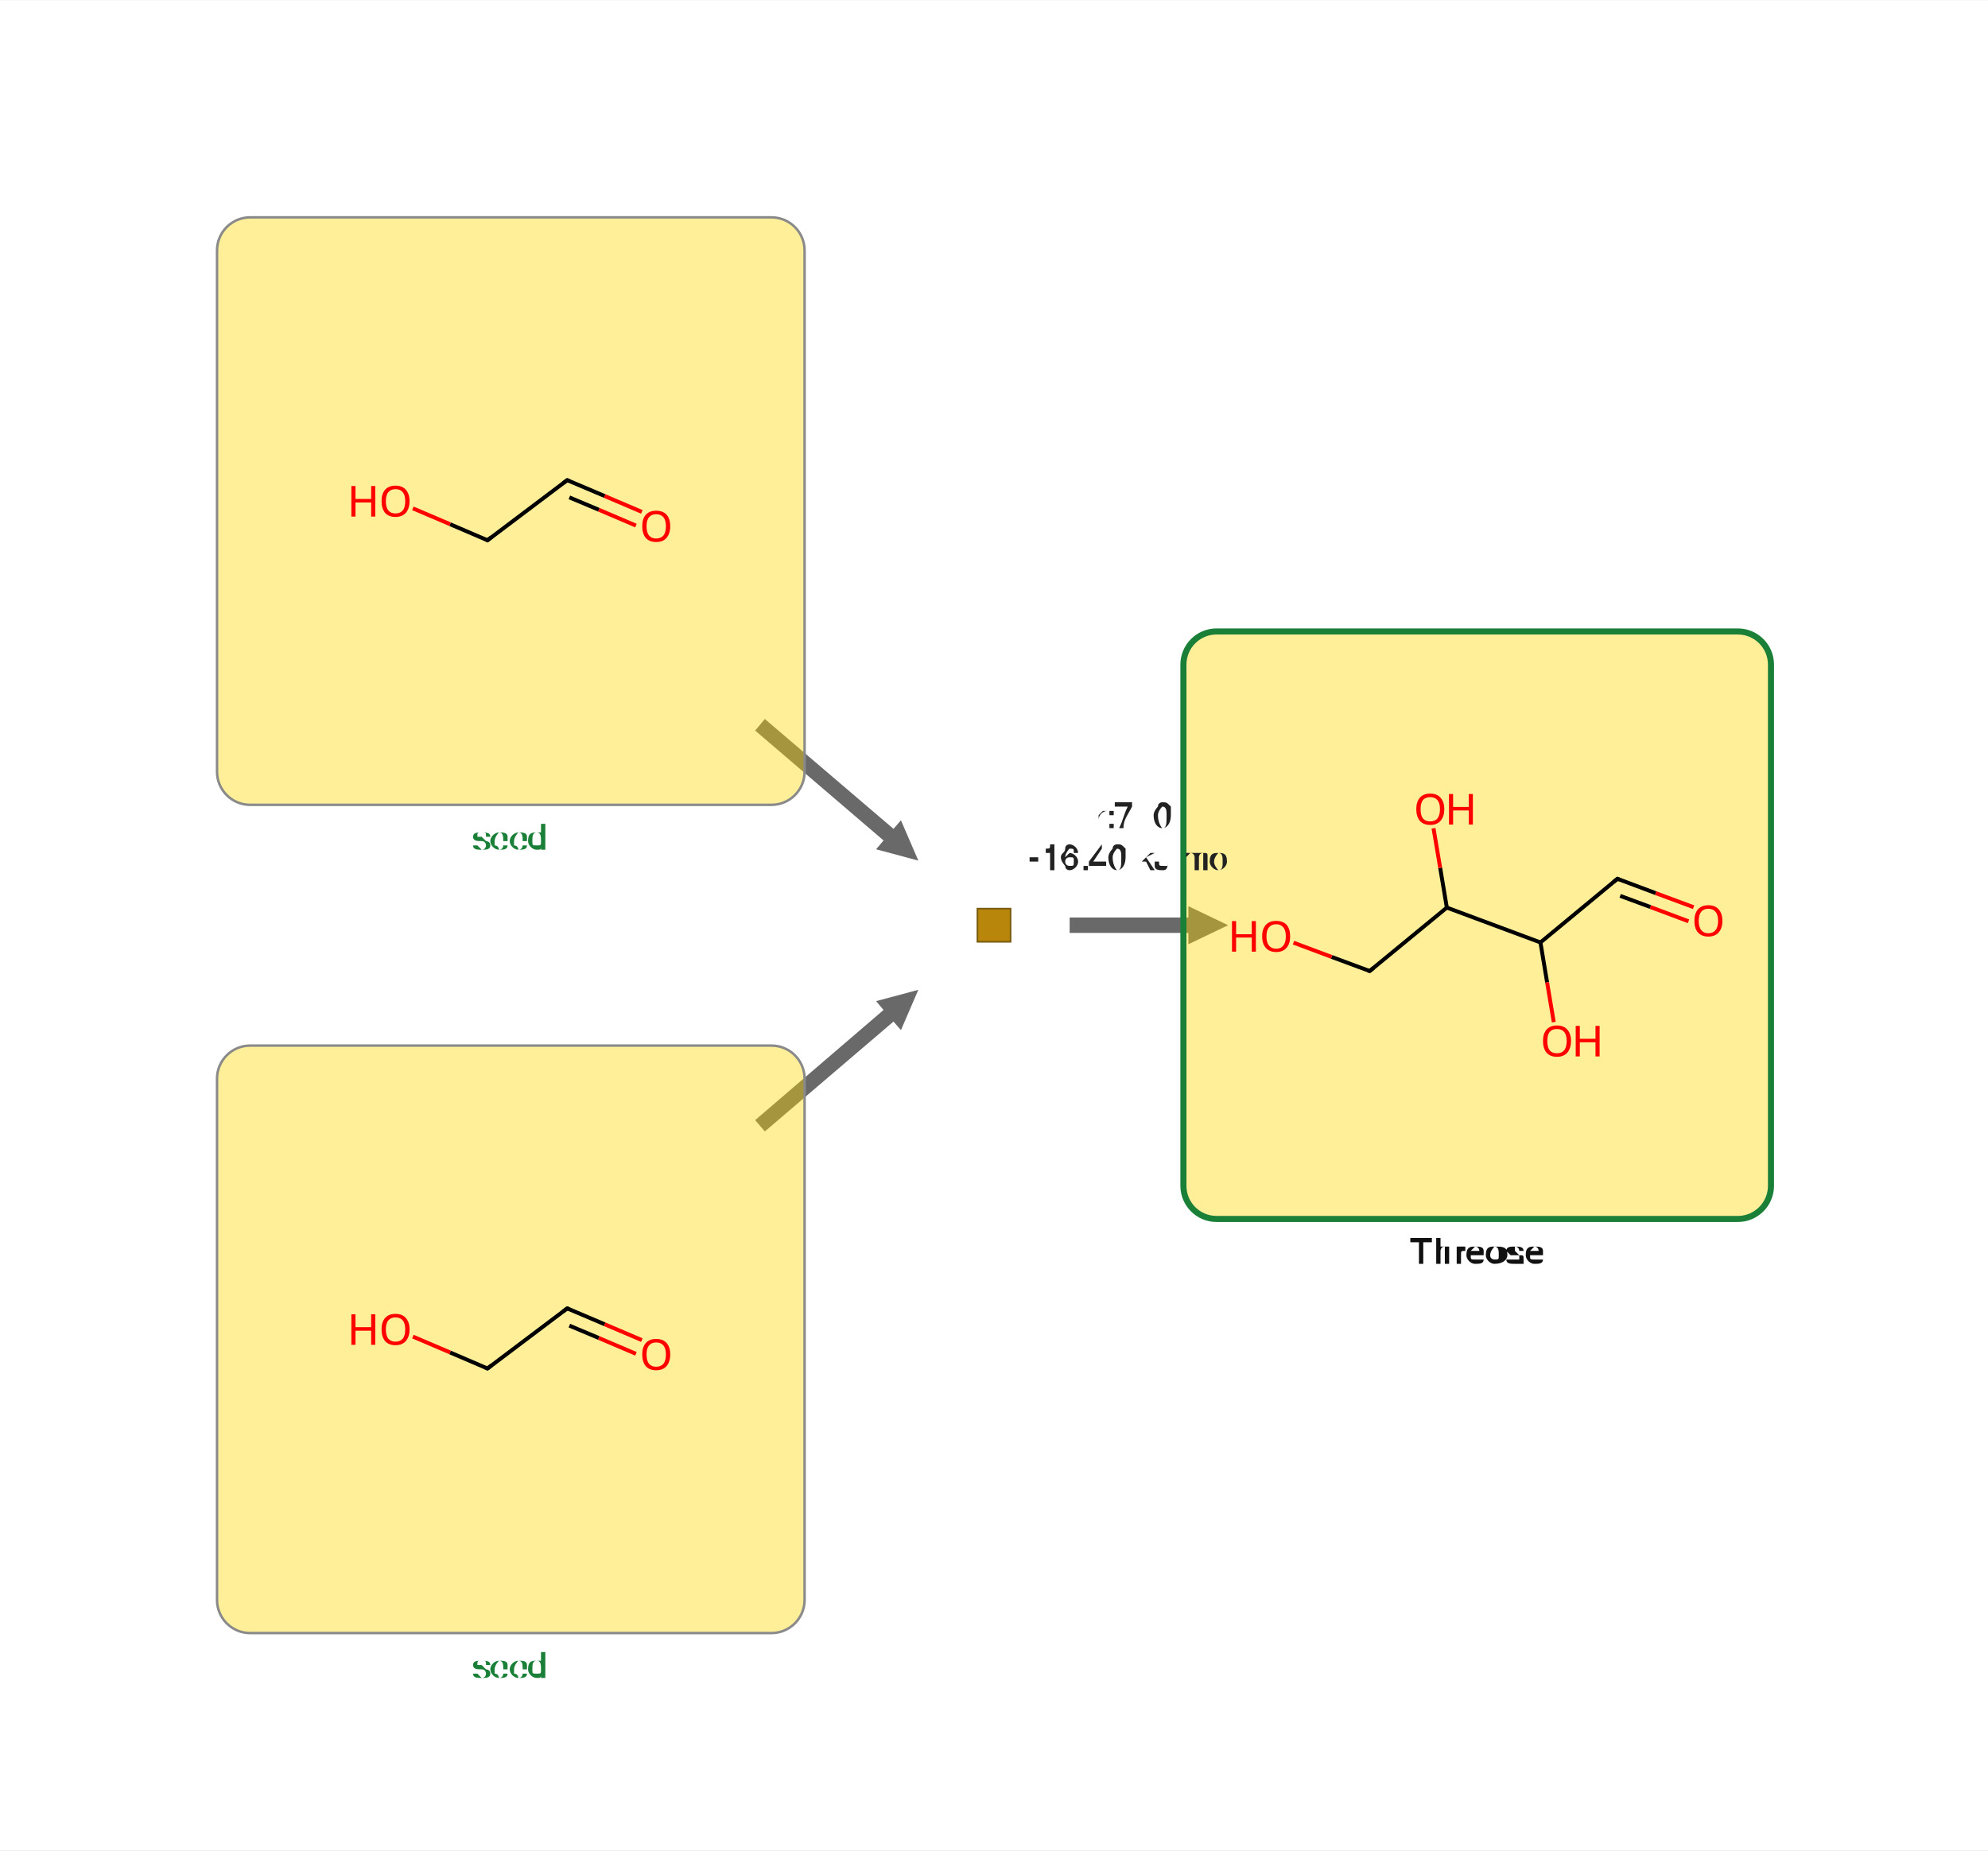
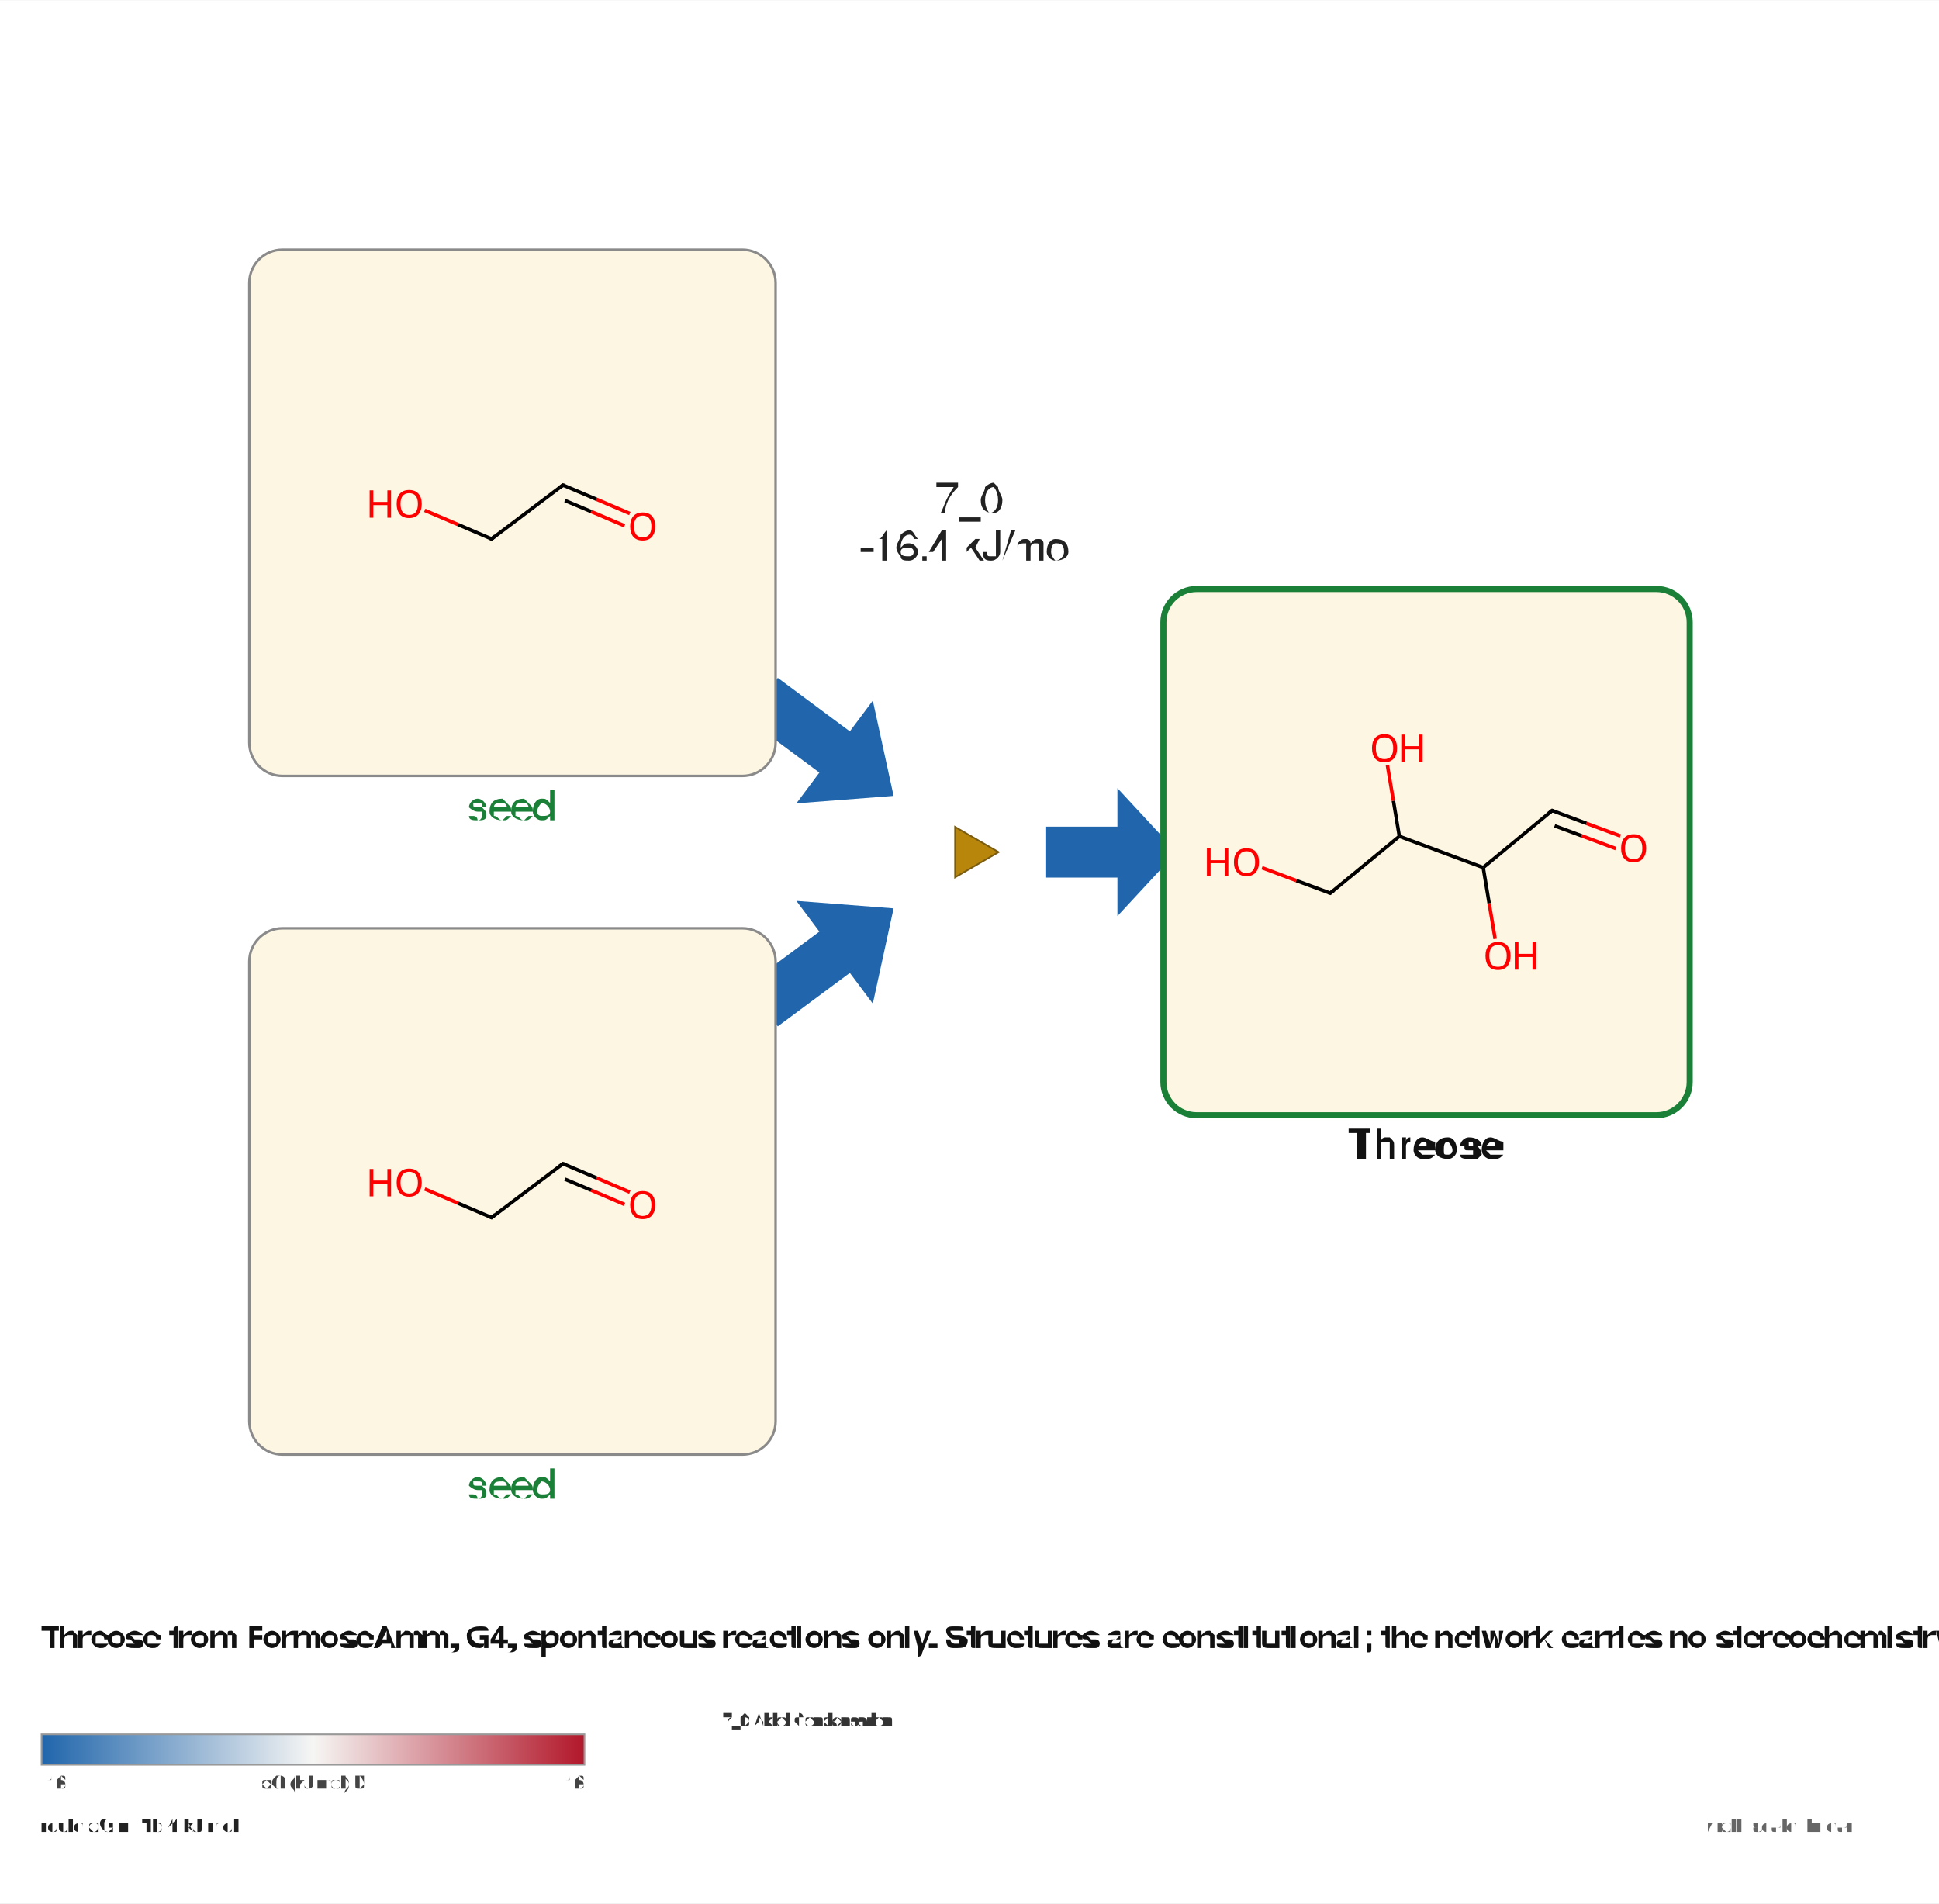
- <svg xmlns="http://www.w3.org/2000/svg" width="1100" height="1024" viewBox="0 0 1100.00 1023.61">
+ <svg xmlns="http://www.w3.org/2000/svg" width="1100" height="1080" viewBox="0 0 1100.00 1079.57">
  <rect width="100%" height="100%" fill="white" />
-   <g transform="scale(152.7778) translate(5.35,4.85)">
-     <path d="M-2.58,-0.753 L-2.114,-1.151 L-2.087,-1.12 L-2.024,-1.266 L-2.177,-1.225 L-2.15,-1.193 L-2.615,-0.794 Z" fill="#696969" opacity="1.0" />
-     <path d="M-2.615,-2.205 L-2.15,-1.807 L-2.177,-1.775 L-2.024,-1.734 L-2.087,-1.88 L-2.114,-1.849 L-2.58,-2.247 Z" fill="#696969" opacity="1.0" />
-     <path d="M-1.476,-1.472 L-1.046,-1.472 L-1.046,-1.431 L-0.902,-1.5 L-1.046,-1.569 L-1.046,-1.528 L-1.476,-1.528 Z" fill="#696969" opacity="1.0" />
-     <rect x="-1.064" y="-2.564" width="2.128" height="2.128" rx="0.12" fill="#ffd700" fill-opacity="0.4" stroke="#1a7f37" stroke-width="0.022" />
-     <svg x="-1.064" y="-2.564" width="2.128" height="2.128" viewBox="0 0 300 300" preserveAspectRatio="xMidYMid meet">
+   <g transform="scale(157.1429) translate(5.15,4.3)">
+     <text x="-5" y="1.65" font-family="Helvetica, Arial, sans-serif" font-size="0.11" text-anchor="start" fill="#111" font-weight="bold">Threose from FormoseAmm, G4, spontaneous reactions only. Structures are constitutional; the network carries no stereochemistry.</text>
+     <defs>
+       <linearGradient id="dgbar">
+         <stop offset="0.00" stop-color="#2166ac" />
+         <stop offset="0.10" stop-color="#4c83ba" />
+         <stop offset="0.20" stop-color="#76a0c9" />
+         <stop offset="0.30" stop-color="#a1bcd7" />
+         <stop offset="0.40" stop-color="#cbd9e6" />
+         <stop offset="0.50" stop-color="#f6f6f4" />
+         <stop offset="0.60" stop-color="#e8cacc" />
+         <stop offset="0.70" stop-color="#db9da4" />
+         <stop offset="0.80" stop-color="#cd717b" />
+         <stop offset="0.90" stop-color="#c04453" />
+         <stop offset="1.00" stop-color="#b2182b" />
+       </linearGradient>
+     </defs>
+     <rect x="-5" y="1.96" width="1.96" height="0.11" fill="url(#dgbar)" stroke="#999" stroke-width="0.006" />
+     <text x="-5" y="2.16" font-family="Helvetica, Arial, sans-serif" font-size="0.062" text-anchor="start" fill="#444" font-weight="normal">-16</text>
+     <text x="-4.02" y="2.16" font-family="Helvetica, Arial, sans-serif" font-size="0.062" text-anchor="middle" fill="#444" font-weight="normal">dG (kJ/mol)   0</text>
+     <text x="-3.04" y="2.16" font-family="Helvetica, Arial, sans-serif" font-size="0.062" text-anchor="end" fill="#444" font-weight="normal">+16</text>
+     <text x="-2.54" y="1.93" font-family="Helvetica, Arial, sans-serif" font-size="0.058" text-anchor="start" fill="#333" font-weight="normal">7_0  Aldol Condensation</text>
+     <text x="-5" y="2.31" font-family="Helvetica, Arial, sans-serif" font-size="0.068" text-anchor="start" fill="#222" font-weight="normal">route dG = -16.4 kJ/mol</text>
+     <text x="1" y="2.31" font-family="Helvetica, Arial, sans-serif" font-size="0.068" text-anchor="start" fill="#666" font-weight="normal">width scale: linear</text>
+     <path d="M-2.342,-0.596 L-2.082,-0.789 L-1.999,-0.678 L-1.924,-1.022 L-2.275,-1.049 L-2.192,-0.938 L-2.453,-0.744 Z" fill="#2166ac" opacity="1.0" />
+     <path d="M-2.453,-1.706 L-2.192,-1.512 L-2.275,-1.401 L-1.924,-1.428 L-1.999,-1.772 L-2.082,-1.661 L-2.342,-1.854 Z" fill="#2166ac" opacity="1.0" />
+     <path d="M-1.376,-1.133 L-1.116,-1.133 L-1.116,-0.994 L-0.902,-1.225 L-1.116,-1.456 L-1.116,-1.317 L-1.376,-1.317 Z" fill="#2166ac" opacity="1.0" />
+     <rect x="-0.95" y="-2.175" width="1.9" height="1.9" rx="0.12" fill="#fdf6e3" fill-opacity="1.0" stroke="#1a7f37" stroke-width="0.022" />
+     <svg x="-0.95" y="-2.175" width="1.9" height="1.9" viewBox="0 0 300 300" preserveAspectRatio="xMidYMid meet">
      <path class="bond-0 atom-0 atom-1" d="M 260.5,140.8 L 241.1,133.6" style="fill:none;fill-rule:evenodd;stroke:#FF0000;stroke-width:2.0px;stroke-linecap:butt;stroke-linejoin:miter;stroke-opacity:1" />
      <path class="bond-0 atom-0 atom-1" d="M 241.1,133.6 L 221.6,126.3" style="fill:none;fill-rule:evenodd;stroke:#000000;stroke-width:2.0px;stroke-linecap:butt;stroke-linejoin:miter;stroke-opacity:1" />
      <path class="bond-0 atom-0 atom-1" d="M 257.9,148.0 L 238.4,140.7" style="fill:none;fill-rule:evenodd;stroke:#FF0000;stroke-width:2.0px;stroke-linecap:butt;stroke-linejoin:miter;stroke-opacity:1" />
      <path class="bond-0 atom-0 atom-1" d="M 238.4,140.7 L 223.0,135.0" style="fill:none;fill-rule:evenodd;stroke:#000000;stroke-width:2.0px;stroke-linecap:butt;stroke-linejoin:miter;stroke-opacity:1" />
      <path class="bond-1 atom-1 atom-2" d="M 221.6,126.3 L 182.3,158.8" style="fill:none;fill-rule:evenodd;stroke:#000000;stroke-width:2.0px;stroke-linecap:butt;stroke-linejoin:miter;stroke-opacity:1" />
      <path class="bond-2 atom-2 atom-3" d="M 182.3,158.8 L 185.7,179.2" style="fill:none;fill-rule:evenodd;stroke:#000000;stroke-width:2.0px;stroke-linecap:butt;stroke-linejoin:miter;stroke-opacity:1" />
      <path class="bond-2 atom-2 atom-3" d="M 185.7,179.2 L 189.1,199.5" style="fill:none;fill-rule:evenodd;stroke:#FF0000;stroke-width:2.0px;stroke-linecap:butt;stroke-linejoin:miter;stroke-opacity:1" />
      <path class="bond-3 atom-2 atom-4" d="M 182.3,158.8 L 134.5,141.0" style="fill:none;fill-rule:evenodd;stroke:#000000;stroke-width:2.0px;stroke-linecap:butt;stroke-linejoin:miter;stroke-opacity:1" />
      <path class="bond-4 atom-4 atom-5" d="M 134.5,141.0 L 131.1,120.7" style="fill:none;fill-rule:evenodd;stroke:#000000;stroke-width:2.0px;stroke-linecap:butt;stroke-linejoin:miter;stroke-opacity:1" />
      <path class="bond-4 atom-4 atom-5" d="M 131.1,120.7 L 127.7,100.5" style="fill:none;fill-rule:evenodd;stroke:#FF0000;stroke-width:2.0px;stroke-linecap:butt;stroke-linejoin:miter;stroke-opacity:1" />
      <path class="bond-5 atom-4 atom-6" d="M 134.5,141.0 L 95.1,173.4" style="fill:none;fill-rule:evenodd;stroke:#000000;stroke-width:2.0px;stroke-linecap:butt;stroke-linejoin:miter;stroke-opacity:1" />
      <path class="bond-6 atom-6 atom-7" d="M 95.1,173.4 L 75.7,166.2" style="fill:none;fill-rule:evenodd;stroke:#000000;stroke-width:2.0px;stroke-linecap:butt;stroke-linejoin:miter;stroke-opacity:1" />
      <path class="bond-6 atom-6 atom-7" d="M 75.7,166.2 L 56.2,158.9" style="fill:none;fill-rule:evenodd;stroke:#FF0000;stroke-width:2.0px;stroke-linecap:butt;stroke-linejoin:miter;stroke-opacity:1" />
      <path d="M 222.5,126.7 L 221.6,126.3 L 219.6,127.9" style="fill:none;stroke:#000000;stroke-width:2.0px;stroke-linecap:butt;stroke-linejoin:miter;stroke-miterlimit:10;stroke-opacity:1;" />
      <path d="M 97.1,171.8 L 95.1,173.4 L 94.2,173.1" style="fill:none;stroke:#000000;stroke-width:2.0px;stroke-linecap:butt;stroke-linejoin:miter;stroke-miterlimit:10;stroke-opacity:1;" />
      <path class="atom-0" d="M 260.9 147.8 Q 260.9 144.0, 262.7 141.9 Q 264.6 139.8, 268.0 139.8 Q 271.5 139.8, 273.3 141.9 Q 275.2 144.0, 275.2 147.8 Q 275.2 151.5, 273.3 153.7 Q 271.4 155.8, 268.0 155.8 Q 264.6 155.8, 262.7 153.7 Q 260.9 151.6, 260.9 147.8 M 268.0 154.1 Q 270.4 154.1, 271.7 152.5 Q 273.0 150.9, 273.0 147.8 Q 273.0 144.7, 271.7 143.2 Q 270.4 141.6, 268.0 141.6 Q 265.7 141.6, 264.4 143.1 Q 263.1 144.7, 263.1 147.8 Q 263.1 150.9, 264.4 152.5 Q 265.7 154.1, 268.0 154.1 " fill="#FF0000" />
      <path class="atom-3" d="M 183.6 209.1 Q 183.6 205.4, 185.4 203.3 Q 187.3 201.2, 190.7 201.2 Q 194.2 201.2, 196.0 203.3 Q 197.9 205.4, 197.9 209.1 Q 197.9 212.9, 196.0 215.1 Q 194.1 217.2, 190.7 217.2 Q 187.3 217.2, 185.4 215.1 Q 183.6 212.9, 183.6 209.1 M 190.7 215.4 Q 193.1 215.4, 194.4 213.9 Q 195.7 212.2, 195.7 209.1 Q 195.7 206.1, 194.4 204.5 Q 193.1 203.0, 190.7 203.0 Q 188.3 203.0, 187.0 204.5 Q 185.8 206.0, 185.8 209.1 Q 185.8 212.3, 187.0 213.9 Q 188.3 215.4, 190.7 215.4 " fill="#FF0000" />
      <path class="atom-3" d="M 200.3 201.4 L 202.4 201.4 L 202.4 208.0 L 210.4 208.0 L 210.4 201.4 L 212.5 201.4 L 212.5 217.0 L 210.4 217.0 L 210.4 209.8 L 202.4 209.8 L 202.4 217.0 L 200.3 217.0 L 200.3 201.4 " fill="#FF0000" />
      <path class="atom-5" d="M 118.9 90.7 Q 118.9 87.0, 120.7 84.9 Q 122.5 82.8, 126.0 82.8 Q 129.5 82.8, 131.3 84.9 Q 133.2 87.0, 133.2 90.7 Q 133.2 94.5, 131.3 96.7 Q 129.4 98.8, 126.0 98.8 Q 122.6 98.8, 120.7 96.7 Q 118.9 94.5, 118.9 90.7 M 126.0 97.0 Q 128.4 97.0, 129.7 95.5 Q 131.0 93.8, 131.0 90.7 Q 131.0 87.7, 129.7 86.1 Q 128.4 84.6, 126.0 84.6 Q 123.6 84.6, 122.3 86.1 Q 121.1 87.6, 121.1 90.7 Q 121.1 93.9, 122.3 95.5 Q 123.6 97.0, 126.0 97.0 " fill="#FF0000" />
      <path class="atom-5" d="M 135.6 83.0 L 137.7 83.0 L 137.7 89.6 L 145.7 89.6 L 145.7 83.0 L 147.8 83.0 L 147.8 98.6 L 145.7 98.6 L 145.7 91.4 L 137.7 91.4 L 137.7 98.6 L 135.6 98.6 L 135.6 83.0 " fill="#FF0000" />
      <path class="atom-7" d="M 24.8 147.9 L 26.9 147.9 L 26.9 154.6 L 34.9 154.6 L 34.9 147.9 L 37.0 147.9 L 37.0 163.5 L 34.9 163.5 L 34.9 156.3 L 26.9 156.3 L 26.9 163.5 L 24.8 163.5 L 24.8 147.9 " fill="#FF0000" />
      <path class="atom-7" d="M 40.2 155.7 Q 40.2 151.9, 42.1 149.8 Q 43.9 147.8, 47.4 147.8 Q 50.8 147.8, 52.7 149.8 Q 54.5 151.9, 54.5 155.7 Q 54.5 159.5, 52.6 161.6 Q 50.8 163.7, 47.4 163.7 Q 43.9 163.7, 42.1 161.6 Q 40.2 159.5, 40.2 155.7 M 47.4 162.0 Q 49.7 162.0, 51.0 160.4 Q 52.3 158.8, 52.3 155.7 Q 52.3 152.6, 51.0 151.1 Q 49.7 149.5, 47.4 149.5 Q 45.0 149.5, 43.7 151.1 Q 42.4 152.6, 42.4 155.7 Q 42.4 158.8, 43.7 160.4 Q 45.0 162.0, 47.4 162.0 " fill="#FF0000" />
    </svg>
-     <text x="0" y="-0.274" font-family="Helvetica, Arial, sans-serif" font-size="0.125" text-anchor="middle" fill="#111" font-weight="bold">Threose</text>
-     <path d="M-1.69,-1.56 L-1.81,-1.56 L-1.81,-1.44 L-1.69,-1.44 Z" fill="#b8860b" stroke="#7a5c10" stroke-width="0.006" />
-     <text x="-1.244" y="-1.85" font-family="Helvetica, Arial, sans-serif" font-size="0.125" text-anchor="middle" fill="#222" font-weight="normal">r:7_0</text>
-     <text x="-1.244" y="-1.7" font-family="Helvetica, Arial, sans-serif" font-size="0.125" text-anchor="middle" fill="#222" font-weight="normal">-16.40 kJ/mol</text>
-     <rect x="-4.564" y="-1.064" width="2.128" height="2.128" rx="0.12" fill="#ffd700" fill-opacity="0.4" stroke="#8a8a8a" stroke-width="0.009" />
-     <svg x="-4.564" y="-1.064" width="2.128" height="2.128" viewBox="0 0 300 300" preserveAspectRatio="xMidYMid meet">
+     <text x="0" y="-0.116" font-family="Helvetica, Arial, sans-serif" font-size="0.145" text-anchor="middle" fill="#111" font-weight="bold">Threose</text>
+     <path d="M-1.545,-1.225 L-1.702,-1.316 L-1.702,-1.134 Z" fill="#b8860b" stroke="#7a5c10" stroke-width="0.006" />
+     <text x="-1.65" y="-2.45" font-family="Helvetica, Arial, sans-serif" font-size="0.145" text-anchor="middle" fill="#222" font-weight="normal">7_0</text>
+     <text x="-1.65" y="-2.276" font-family="Helvetica, Arial, sans-serif" font-size="0.145" text-anchor="middle" fill="#222" font-weight="normal">-16.4 kJ/mol</text>
+     <rect x="-4.25" y="-0.95" width="1.9" height="1.9" rx="0.12" fill="#fdf6e3" fill-opacity="1.0" stroke="#8a8a8a" stroke-width="0.009" />
+     <svg x="-4.25" y="-0.95" width="1.9" height="1.9" viewBox="0 0 300 300" preserveAspectRatio="xMidYMid meet">
      <path class="bond-0 atom-0 atom-1" d="M 216.9,150.4 L 197.9,142.3" style="fill:none;fill-rule:evenodd;stroke:#FF0000;stroke-width:2.0px;stroke-linecap:butt;stroke-linejoin:miter;stroke-opacity:1" />
      <path class="bond-0 atom-0 atom-1" d="M 197.9,142.3 L 178.8,134.2" style="fill:none;fill-rule:evenodd;stroke:#000000;stroke-width:2.0px;stroke-linecap:butt;stroke-linejoin:miter;stroke-opacity:1" />
      <path class="bond-0 atom-0 atom-1" d="M 213.9,157.4 L 194.9,149.3" style="fill:none;fill-rule:evenodd;stroke:#FF0000;stroke-width:2.0px;stroke-linecap:butt;stroke-linejoin:miter;stroke-opacity:1" />
      <path class="bond-0 atom-0 atom-1" d="M 194.9,149.3 L 179.9,143.0" style="fill:none;fill-rule:evenodd;stroke:#000000;stroke-width:2.0px;stroke-linecap:butt;stroke-linejoin:miter;stroke-opacity:1" />
      <path class="bond-1 atom-1 atom-2" d="M 178.8,134.2 L 138.1,164.9" style="fill:none;fill-rule:evenodd;stroke:#000000;stroke-width:2.0px;stroke-linecap:butt;stroke-linejoin:miter;stroke-opacity:1" />
      <path class="bond-2 atom-2 atom-3" d="M 138.1,164.9 L 119.0,156.7" style="fill:none;fill-rule:evenodd;stroke:#000000;stroke-width:2.0px;stroke-linecap:butt;stroke-linejoin:miter;stroke-opacity:1" />
      <path class="bond-2 atom-2 atom-3" d="M 119.0,156.7 L 100.0,148.6" style="fill:none;fill-rule:evenodd;stroke:#FF0000;stroke-width:2.0px;stroke-linecap:butt;stroke-linejoin:miter;stroke-opacity:1" />
      <path d="M 179.8,134.6 L 178.8,134.2 L 176.8,135.7" style="fill:none;stroke:#000000;stroke-width:2.0px;stroke-linecap:butt;stroke-linejoin:miter;stroke-miterlimit:10;stroke-opacity:1;" />
      <path d="M 140.1,163.3 L 138.1,164.9 L 137.1,164.4" style="fill:none;stroke:#000000;stroke-width:2.0px;stroke-linecap:butt;stroke-linejoin:miter;stroke-miterlimit:10;stroke-opacity:1;" />
      <path class="atom-0" d="M 217.1 157.7 Q 217.1 154.0, 218.9 151.9 Q 220.8 149.8, 224.2 149.8 Q 227.7 149.8, 229.6 151.9 Q 231.4 154.0, 231.4 157.7 Q 231.4 161.5, 229.5 163.7 Q 227.7 165.8, 224.2 165.8 Q 220.8 165.8, 218.9 163.7 Q 217.1 161.5, 217.1 157.7 M 224.2 164.0 Q 226.6 164.0, 227.9 162.5 Q 229.2 160.9, 229.2 157.7 Q 229.2 154.7, 227.9 153.1 Q 226.6 151.6, 224.2 151.6 Q 221.9 151.6, 220.6 153.1 Q 219.3 154.6, 219.3 157.7 Q 219.3 160.9, 220.6 162.5 Q 221.9 164.0, 224.2 164.0 " fill="#FF0000" />
      <path class="atom-3" d="M 68.6 137.2 L 70.7 137.2 L 70.7 143.8 L 78.7 143.8 L 78.7 137.2 L 80.8 137.2 L 80.8 152.8 L 78.7 152.8 L 78.7 145.6 L 70.7 145.6 L 70.7 152.8 L 68.6 152.8 L 68.6 137.2 " fill="#FF0000" />
      <path class="atom-3" d="M 84.0 144.9 Q 84.0 141.2, 85.8 139.1 Q 87.7 137.0, 91.1 137.0 Q 94.6 137.0, 96.4 139.1 Q 98.3 141.2, 98.3 144.9 Q 98.3 148.7, 96.4 150.9 Q 94.5 153.0, 91.1 153.0 Q 87.7 153.0, 85.8 150.9 Q 84.0 148.7, 84.0 144.9 M 91.1 151.2 Q 93.5 151.2, 94.8 149.7 Q 96.1 148.1, 96.1 144.9 Q 96.1 141.9, 94.8 140.3 Q 93.5 138.8, 91.1 138.8 Q 88.8 138.8, 87.5 140.3 Q 86.2 141.8, 86.2 144.9 Q 86.2 148.1, 87.5 149.7 Q 88.8 151.2, 91.1 151.2 " fill="#FF0000" />
    </svg>
-     <text x="-3.5" y="1.226" font-family="Helvetica, Arial, sans-serif" font-size="0.125" text-anchor="middle" fill="#1a7f37" font-weight="normal">seed</text>
-     <rect x="-4.564" y="-4.064" width="2.128" height="2.128" rx="0.12" fill="#ffd700" fill-opacity="0.4" stroke="#8a8a8a" stroke-width="0.009" />
-     <svg x="-4.564" y="-4.064" width="2.128" height="2.128" viewBox="0 0 300 300" preserveAspectRatio="xMidYMid meet">
+     <text x="-3.3" y="1.109" font-family="Helvetica, Arial, sans-serif" font-size="0.145" text-anchor="middle" fill="#1a7f37" font-weight="normal">seed</text>
+     <rect x="-4.25" y="-3.4" width="1.9" height="1.9" rx="0.12" fill="#fdf6e3" fill-opacity="1.0" stroke="#8a8a8a" stroke-width="0.009" />
+     <svg x="-4.25" y="-3.4" width="1.9" height="1.9" viewBox="0 0 300 300" preserveAspectRatio="xMidYMid meet">
      <path class="bond-0 atom-0 atom-1" d="M 216.9,150.4 L 197.9,142.3" style="fill:none;fill-rule:evenodd;stroke:#FF0000;stroke-width:2.0px;stroke-linecap:butt;stroke-linejoin:miter;stroke-opacity:1" />
      <path class="bond-0 atom-0 atom-1" d="M 197.9,142.3 L 178.8,134.2" style="fill:none;fill-rule:evenodd;stroke:#000000;stroke-width:2.0px;stroke-linecap:butt;stroke-linejoin:miter;stroke-opacity:1" />
      <path class="bond-0 atom-0 atom-1" d="M 213.9,157.4 L 194.9,149.3" style="fill:none;fill-rule:evenodd;stroke:#FF0000;stroke-width:2.0px;stroke-linecap:butt;stroke-linejoin:miter;stroke-opacity:1" />
      <path class="bond-0 atom-0 atom-1" d="M 194.9,149.3 L 179.9,143.0" style="fill:none;fill-rule:evenodd;stroke:#000000;stroke-width:2.0px;stroke-linecap:butt;stroke-linejoin:miter;stroke-opacity:1" />
      <path class="bond-1 atom-1 atom-2" d="M 178.8,134.2 L 138.1,164.9" style="fill:none;fill-rule:evenodd;stroke:#000000;stroke-width:2.0px;stroke-linecap:butt;stroke-linejoin:miter;stroke-opacity:1" />
      <path class="bond-2 atom-2 atom-3" d="M 138.1,164.9 L 119.0,156.7" style="fill:none;fill-rule:evenodd;stroke:#000000;stroke-width:2.0px;stroke-linecap:butt;stroke-linejoin:miter;stroke-opacity:1" />
      <path class="bond-2 atom-2 atom-3" d="M 119.0,156.7 L 100.0,148.6" style="fill:none;fill-rule:evenodd;stroke:#FF0000;stroke-width:2.0px;stroke-linecap:butt;stroke-linejoin:miter;stroke-opacity:1" />
      <path d="M 179.8,134.6 L 178.8,134.2 L 176.8,135.7" style="fill:none;stroke:#000000;stroke-width:2.0px;stroke-linecap:butt;stroke-linejoin:miter;stroke-miterlimit:10;stroke-opacity:1;" />
      <path d="M 140.1,163.3 L 138.1,164.9 L 137.1,164.4" style="fill:none;stroke:#000000;stroke-width:2.0px;stroke-linecap:butt;stroke-linejoin:miter;stroke-miterlimit:10;stroke-opacity:1;" />
      <path class="atom-0" d="M 217.1 157.7 Q 217.1 154.0, 218.9 151.9 Q 220.8 149.8, 224.2 149.8 Q 227.7 149.8, 229.6 151.9 Q 231.4 154.0, 231.4 157.7 Q 231.4 161.5, 229.5 163.7 Q 227.7 165.8, 224.2 165.8 Q 220.8 165.8, 218.9 163.7 Q 217.1 161.5, 217.1 157.7 M 224.2 164.0 Q 226.6 164.0, 227.9 162.5 Q 229.2 160.9, 229.2 157.7 Q 229.2 154.7, 227.9 153.1 Q 226.6 151.6, 224.2 151.6 Q 221.9 151.6, 220.6 153.1 Q 219.3 154.6, 219.3 157.7 Q 219.3 160.9, 220.6 162.5 Q 221.9 164.0, 224.2 164.0 " fill="#FF0000" />
      <path class="atom-3" d="M 68.6 137.2 L 70.7 137.2 L 70.7 143.8 L 78.7 143.8 L 78.7 137.2 L 80.8 137.2 L 80.8 152.8 L 78.7 152.8 L 78.7 145.6 L 70.7 145.6 L 70.7 152.8 L 68.6 152.8 L 68.6 137.2 " fill="#FF0000" />
      <path class="atom-3" d="M 84.0 144.9 Q 84.0 141.2, 85.8 139.1 Q 87.7 137.0, 91.1 137.0 Q 94.6 137.0, 96.4 139.1 Q 98.3 141.2, 98.3 144.9 Q 98.3 148.7, 96.4 150.9 Q 94.5 153.0, 91.1 153.0 Q 87.7 153.0, 85.8 150.9 Q 84.0 148.7, 84.0 144.9 M 91.1 151.2 Q 93.5 151.2, 94.8 149.7 Q 96.1 148.1, 96.1 144.9 Q 96.1 141.9, 94.8 140.3 Q 93.5 138.8, 91.1 138.8 Q 88.8 138.8, 87.5 140.3 Q 86.2 141.8, 86.2 144.9 Q 86.2 148.1, 87.5 149.7 Q 88.8 151.2, 91.1 151.2 " fill="#FF0000" />
    </svg>
-     <text x="-3.5" y="-1.774" font-family="Helvetica, Arial, sans-serif" font-size="0.125" text-anchor="middle" fill="#1a7f37" font-weight="normal">seed</text>
+     <text x="-3.3" y="-1.341" font-family="Helvetica, Arial, sans-serif" font-size="0.145" text-anchor="middle" fill="#1a7f37" font-weight="normal">seed</text>
  </g>
</svg>
